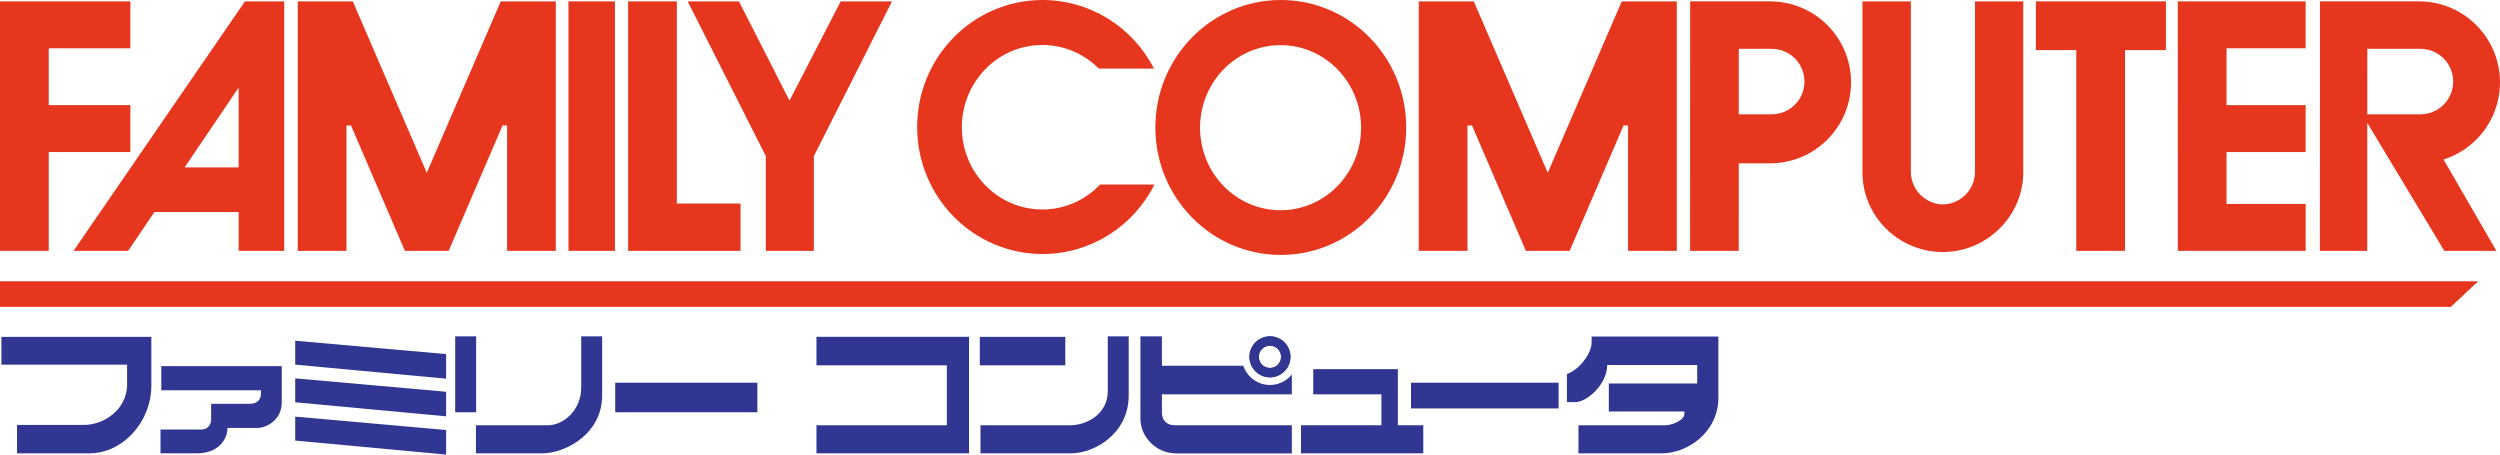
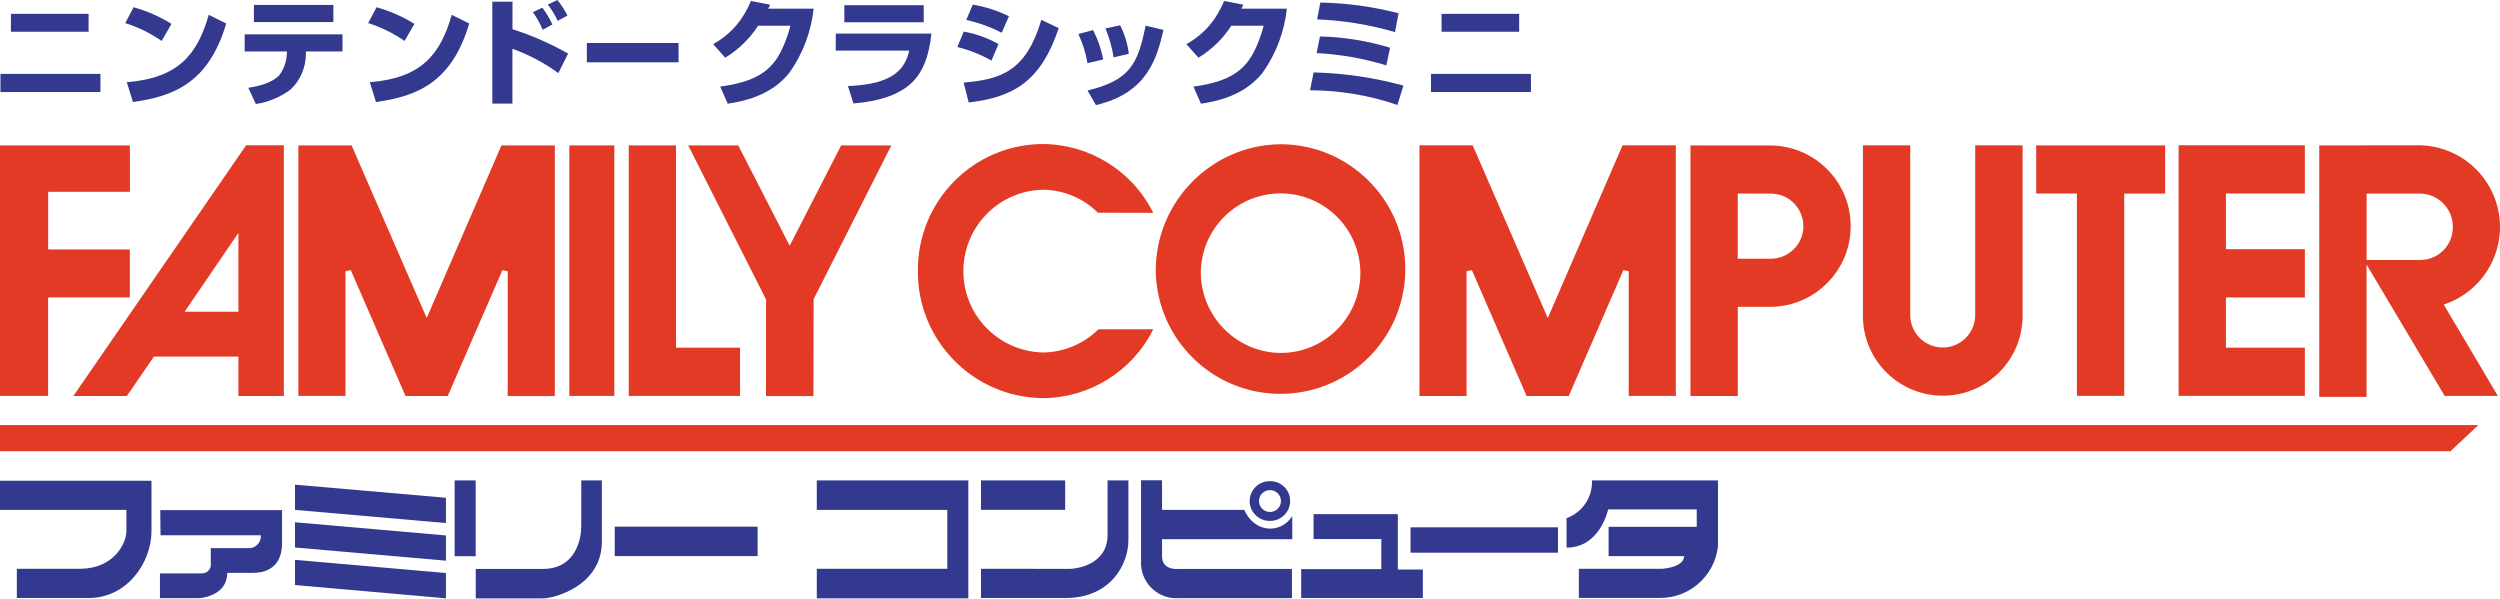
- <svg xmlns="http://www.w3.org/2000/svg" id="svg2293" version="1.1" viewBox="0 0 335.203 60.954" height="60.954mm" width="335.203mm">
-   <defs id="defs2287" />
-   <g transform="translate(48.91683,-145.66)" id="layer1">
-     <g transform="translate(-207.1619,336.1008)" id="g2248">
-       <path id="path1605" d="m 178.538,-138.726 v -6.544 h -20.103 v 3.721 h 16.852 v 2.646 c 0,3.398 -3.136,5.438 -5.761,5.438 h -8.996 v 3.807 h 9.709 c 4.488,0 8.298,-4.233 8.298,-9.068 z" style="fill:#303691;fill-opacity:1;stroke:none;stroke-width:0.265px;stroke-linecap:butt;stroke-linejoin:miter;stroke-opacity:1" />
-       <path transform="matrix(0.2645833,0,0,0.2645833,451.2572,133.9073)" d="m -957.84,-1053.219 v 12.125 l 76.467,7.113 v -12.449 z m 0,19.076 v 12.125 l 76.467,7.113 v -12.449 z m 0,19.398 v 12.125 l 76.467,7.113 v -12.447 z" style="fill:#303691;fill-opacity:1;stroke:none;stroke-width:1px;stroke-linecap:butt;stroke-linejoin:miter;stroke-opacity:1" id="path1607-6" />
-       <path id="path1667" d="m 184.642,-129.658 h -4.875 v -3.194 h 5.512 c 0.822,0 1.275,-0.654 1.275,-1.338 v -2.11 h 5.245 c 1.008,0 1.432,-0.692 1.432,-1.286 v -0.529 h -13.361 v -3.236 h 16.151 v 4.906 c 0,2.067 -1.752,3.381 -3.317,3.381 h -3.958 c 0,1.542 -1.229,3.406 -4.104,3.406 z" style="fill:#303691;fill-opacity:1;stroke:none;stroke-width:0.265;stroke-linecap:butt;stroke-linejoin:miter;stroke-miterlimit:4;stroke-dasharray:none;stroke-opacity:1" />
-       <path transform="matrix(0.2645833,0,0,0.2645833,451.2572,133.9073)" d="m -876.768,-1055.457 v 38.504 h 10.611 v -38.504 z m 63.855,0 v 25.922 c 0,11.935 -9.35,19.156 -16.811,19.156 h -36.535 v 14.227 h 33.625 c 11.631,0 30.332,-9.755 30.332,-29.398 v -29.906 z" style="fill:#303691;fill-opacity:1;stroke:none;stroke-width:1.002;stroke-linecap:round;stroke-linejoin:miter;stroke-miterlimit:4;stroke-dasharray:none" id="rect1669" />
-       <rect y="-139.127" x="240.736" height="3.963" width="19.059" id="rect1688" style="fill:#303691;fill-opacity:1;stroke:none;stroke-width:0.265;stroke-linecap:round;stroke-linejoin:miter;stroke-miterlimit:4;stroke-dasharray:none" />
-       <rect style="fill:#303691;fill-opacity:1;stroke:none;stroke-width:0.265;stroke-linecap:round;stroke-linejoin:miter;stroke-miterlimit:4;stroke-dasharray:none" id="rect1688-6" width="19.786" height="3.45" x="347.436" y="-139.127" />
-       <path transform="matrix(0.2645833,0,0,0.2645833,451.2572,133.9073)" d="m -693.688,-1055.189 v 14.455 h 66.072 v 30.355 h -66.072 v 14.227 h 66.072 11.242 v -14.227 -44.811 z" style="fill:#303691;fill-opacity:1;stroke:none;stroke-width:1.002;stroke-linecap:round;stroke-linejoin:miter;stroke-miterlimit:4;stroke-dasharray:none" id="rect1712" />
-       <path transform="matrix(0.2645833,0,0,0.2645833,451.2572,133.9073)" d="m -546.074,-1055.457 v 27.861 c 0,11.935 -11.291,17.217 -18.752,17.217 h -45.75 v 14.227 h 45.912 c 11.631,0 29.201,-9.755 29.201,-29.398 v -29.906 z m -64.844,0.299 v 14.424 h 43.328 v -14.424 z" style="fill:#303691;fill-opacity:1;stroke:none;stroke-width:1px;stroke-linecap:butt;stroke-linejoin:miter;stroke-opacity:1" id="path1706-6" />
-       <path transform="matrix(0.2645833,0,0,0.2645833,451.2572,133.9073)" d="m -529.52,-1055.457 v 41.836 c 0,8.702 7.437,17.512 18.32,17.512 h 58.412 v -14.262 h -59.391 c -4.173,0 -6.453,-2.809 -6.453,-6.375 v -9.307 h 65.844 v -10.072 c -2.626,3.248 -6.632,5.344 -11.096,5.344 -6.253,0 -11.608,-4.109 -13.52,-9.748 h -41.229 v -14.928 z m 65.637,0.012 c -5.711,-10e-5 -10.395,4.675 -10.395,10.387 3e-5,5.711 4.683,10.395 10.395,10.395 5.711,0 10.395,-4.683 10.395,-10.395 4e-5,-5.711 -4.683,-10.387 -10.395,-10.387 z m 0,4.748 c 3.146,0 5.641,2.493 5.641,5.639 0,3.146 -2.495,5.648 -5.641,5.648 -3.146,1e-4 -5.646,-2.503 -5.646,-5.648 0,-3.146 2.501,-5.639 5.646,-5.639 z" style="fill:#303691;fill-opacity:1;stroke:none;stroke-width:1.002;stroke-linecap:butt;stroke-linejoin:miter;stroke-miterlimit:4;stroke-dasharray:none;stroke-opacity:1" id="path1776" />
-       <g style="opacity:1;fill:#303691;fill-opacity:1;stroke:none" id="g1804">
-         <path id="path1806" d="m 328.521,-145.346 c -1.511,-1e-5 -2.75,1.237 -2.75,2.748 10e-6,1.511 1.239,2.75 2.75,2.75 1.511,0 2.75,-1.239 2.75,-2.75 10e-6,-1.511 -1.239,-2.748 -2.75,-2.748 z m 0,1.256 c 0.832,0 1.492,0.66 1.492,1.492 0,0.832 -0.66,1.494 -1.492,1.494 -0.832,1e-5 -1.494,-0.662 -1.494,-1.494 0,-0.832 0.662,-1.492 1.494,-1.492 z" style="color:#000000;font-style:normal;font-variant:normal;font-weight:normal;font-stretch:normal;font-size:medium;line-height:normal;font-family:sans-serif;font-variant-ligatures:normal;font-variant-position:normal;font-variant-caps:normal;font-variant-numeric:normal;font-variant-alternates:normal;font-variant-east-asian:normal;font-feature-settings:normal;font-variation-settings:normal;text-indent:0;text-align:start;text-decoration:none;text-decoration-line:none;text-decoration-style:solid;text-decoration-color:#000000;letter-spacing:normal;word-spacing:normal;text-transform:none;writing-mode:lr-tb;direction:ltr;text-orientation:mixed;dominant-baseline:auto;baseline-shift:baseline;text-anchor:start;white-space:normal;shape-padding:0;shape-margin:0;inline-size:0;clip-rule:nonzero;display:inline;overflow:visible;visibility:visible;isolation:auto;mix-blend-mode:normal;color-interpolation:sRGB;color-interpolation-filters:linearRGB;solid-color:#000000;solid-opacity:1;vector-effect:none;fill:#303691;fill-opacity:1;fill-rule:nonzero;stroke:none;stroke-width:2.056;stroke-linecap:round;stroke-linejoin:miter;stroke-miterlimit:4;stroke-dasharray:none;stroke-dashoffset:0;stroke-opacity:1;color-rendering:auto;image-rendering:auto;shape-rendering:auto;text-rendering:auto;enable-background:accumulate;stop-color:#000000;stop-opacity:1" />
-       </g>
-       <path transform="matrix(0.2645833,0,0,0.2645833,451.2572,133.9073)" d="m -441.928,-1038.814 v 12.762 h 34.521 v 15.674 h -40.74 v 14.227 h 61.965 v -14.227 h -12.879 v -28.436 z" style="fill:#303691;fill-opacity:1;stroke:none;stroke-width:1.002;stroke-linecap:round;stroke-linejoin:miter;stroke-miterlimit:4;stroke-dasharray:none" id="rect1813" />
-       <path id="path1834" d="m 368.342,-140.287 v 3.764 h 1.112 c 1.558,0 4.287,-2.369 4.287,-4.979 h 12.066 l -10e-6,2.48 h -11.849 v 3.747 h 10.128 v 0.347 c 0,0.785 -1.545,1.506 -2.588,1.506 H 369.888 v 3.764 h 11.17 c 3.437,0 7.591,-2.797 7.591,-7.489 v -8.17 h -16.996 v 0.795 c 0,1.357 -1.496,3.578 -3.312,4.234 z" style="fill:#303691;fill-opacity:1;stroke:none;stroke-width:0.265px;stroke-linecap:butt;stroke-linejoin:miter;stroke-opacity:1" />
-       <path transform="matrix(0.2645833,0,0,0.2645833,451.2572,133.9073)" d="m -1107.447,-1225.189 v 23.777 28.807 23.777 50.068 h 24.691 v -50.068 h 41.379 v -23.777 h -41.379 v -28.807 h 41.379 v -23.777 h -41.379 z" style="fill:#e6361e;fill-opacity:1;stroke:none;stroke-width:1.002;stroke-linecap:round;stroke-linejoin:miter;stroke-miterlimit:4;stroke-dasharray:none" id="rect1840" />
-       <path transform="matrix(0.2645833,0,0,0.2645833,451.2572,133.9073)" d="m -983.307,-1225.189 -86.875,126.43 h 27.662 l 13.307,-19.662 h 42.707 v 19.662 h 23.09 v -126.43 z m -3.199,43.668 v 40.467 h -27.389 z" style="fill:#e6361e;fill-opacity:1;stroke:none;stroke-width:1px;stroke-linecap:butt;stroke-linejoin:miter;stroke-opacity:1" id="path1859" />
-       <path style="fill:#e6361e;fill-opacity:1;stroke:none;stroke-width:0.265px;stroke-linecap:butt;stroke-linejoin:miter;stroke-opacity:1" d="m 225.388,-190.257 h 7.38 v 33.451 h -6.533 v -16.816 h -0.605 l -7.228,16.816 h -2.934 -2.934 l -7.228,-16.816 h -0.605 v 16.816 h -6.533 v -33.451 h 7.38 l 9.92,22.986 z" id="path1894-2" />
-       <path d="m 234.466,-190.257 h 6.233 v 33.451 h -6.233 z" style="fill:#e6361e;fill-opacity:1;stroke:none;stroke-width:0.265;stroke-linecap:round;stroke-linejoin:miter;stroke-miterlimit:4;stroke-dasharray:none" id="rect1840-6" />
-       <path transform="matrix(0.2645833,0,0,0.2645833,451.2572,133.9073)" d="m -789.139,-1225.189 v 102.457 23.973 h 24.691 32.287 v -23.973 h -32.287 v -102.457 z" style="fill:#e6361e;fill-opacity:1;stroke:none;stroke-width:1.002;stroke-linecap:round;stroke-linejoin:miter;stroke-miterlimit:4;stroke-dasharray:none" id="rect1840-0" />
-       <path id="path1942" d="m 260.927,-156.806 v -12.703 l -10.478,-20.748 h 6.878 l 6.775,13.308 6.866,-13.308 h 6.878 l -10.478,20.748 v 12.703 h -3.175 z" style="fill:#e6361e;fill-opacity:1;stroke:none;stroke-width:0.265px;stroke-linecap:butt;stroke-linejoin:miter;stroke-opacity:1" />
-       <path id="path1894-2-6" d="m 375.692,-190.257 h 7.38 v 33.451 h -6.533 v -16.816 h -0.605 l -7.228,16.816 h -2.934 -2.934 l -7.228,-16.816 h -0.605 v 16.816 h -6.533 v -33.451 h 7.38 l 9.92,22.986 z" style="fill:#e6361e;fill-opacity:1;stroke:none;stroke-width:0.265px;stroke-linecap:butt;stroke-linejoin:miter;stroke-opacity:1" />
-       <path transform="matrix(0.2645833,0,0,0.2645833,451.2572,133.9073)" d="m -458.389,-1225.883 a 63.565,64.594 0 0 0 -63.564,64.594 63.565,64.594 0 0 0 63.564,64.594 63.565,64.594 0 0 0 63.566,-64.594 63.565,64.594 0 0 0 -63.566,-64.594 z m -0.158,22.875 a 40.806,41.835 0 0 1 0.045,0 40.806,41.835 0 0 1 40.805,41.834 40.806,41.835 0 0 1 -40.805,41.834 40.806,41.835 0 0 1 -40.807,-41.834 40.806,41.835 0 0 1 40.762,-41.834 z" style="fill:#e6361e;fill-opacity:1;stroke:none;stroke-width:0.985;stroke-linecap:round;stroke-linejoin:miter;stroke-miterlimit:4;stroke-dasharray:none" id="path1980" />
-       <path transform="matrix(0.2645833,0,0,0.2645833,451.2572,133.9073)" d="m -579.102,-1225.883 a 63.566,64.366 0 0 0 -63.564,64.365 63.566,64.366 0 0 0 63.564,64.365 63.566,64.366 0 0 0 56.674,-35.215 h -27.51 a 40.806,41.687 0 0 1 -29.277,12.65 40.806,41.687 0 0 1 -40.807,-41.685 40.806,41.687 0 0 1 40.762,-41.688 40.806,41.687 0 0 1 0.045,0 40.806,41.687 0 0 1 28.611,11.967 h 27.945 a 63.566,64.366 0 0 0 -56.443,-34.76 z" style="fill:#e6361e;fill-opacity:1;stroke:none;stroke-width:0.983;stroke-linecap:round;stroke-linejoin:miter;stroke-miterlimit:4;stroke-dasharray:none" id="path1980-2" />
-       <path transform="matrix(0.2645833,0,0,0.2645833,451.2572,133.9073)" d="m -210.443,-1225.193 h -40.49 l -0.041,126.43 h 24.65 l 0.014,-44.338 h 15.867 a 41.048,41.048 0 0 0 35.547,-20.523 41.048,41.048 0 0 0 0,-41.049 41.048,41.048 0 0 0 -35.547,-20.523 z m 0.848,24.051 c 5.929,0 11.407,3.164 14.371,8.299 2.964,5.135 2.964,11.461 0,16.596 -2.964,5.135 -8.442,8.297 -14.371,8.297 h -16.707 l 0.012,-33.188 z" style="fill:#e6361e;fill-opacity:1;stroke:none;stroke-width:1.002;stroke-linecap:round;stroke-linejoin:miter;stroke-miterlimit:4;stroke-dasharray:none" id="rect2037" />
-       <path transform="matrix(0.2645833,0,0,0.2645833,451.2572,133.9073)" d="m 118.414,-1225.197 v 0 H 68.223 l -0.041,126.43 h 24.004 v -64.869 l 12.357,20.531 26.686,44.338 h 26.391 l -26.674,-46.117 -0.145,-0.154 c 9.631,-3.051 17.962,-9.586 23.16,-18.59 7.333,-12.7 7.333,-28.348 0,-41.049 -7.332,-12.7 -20.883,-20.523 -35.547,-20.523 z m 0.75,24.055 c 5.929,0 11.407,3.164 14.371,8.299 2.964,5.135 2.964,11.461 0,16.596 -2.964,5.135 -8.442,8.297 -14.371,8.297 H 92.207 l 0.012,-33.188 z" style="fill:#e6361e;fill-opacity:1;stroke:none;stroke-width:1.002;stroke-linecap:round;stroke-linejoin:miter;stroke-miterlimit:4;stroke-dasharray:none" id="rect2037-4" />
-       <path d="m 416.642,-163.619 c 1.354,0.782 2.871,0.782 4.226,0 1.354,-0.782 2.188,-2.227 2.188,-3.79 v -22.848 h 6.47 v 22.917 c 0,3.843 -2.091,7.331 -5.419,9.252 -3.328,1.922 -7.429,1.922 -10.758,0 -3.328,-1.922 -5.386,-5.409 -5.386,-9.252 v -22.917 h 6.49 v 22.848 c 0,1.564 0.834,3.009 2.188,3.79 z" style="fill:#e6361e;fill-opacity:1;stroke:none;stroke-width:0.265;stroke-linecap:round;stroke-linejoin:miter;stroke-miterlimit:4;stroke-dasharray:none" id="path2125-4" />
-       <path transform="matrix(0.2645833,0,0,0.2645833,451.2572,133.9073)" d="m -75.73,-1225.189 v 24.692 h 20.463 v 101.738 h 24.691 v -101.738 h 20.746 v -24.692 H -30.576 -55.268 Z" style="fill:#e6361e;fill-opacity:1;stroke:none;stroke-width:1.002;stroke-linecap:round;stroke-linejoin:miter;stroke-miterlimit:4;stroke-dasharray:none" id="rect2163" />
-       <path transform="matrix(0.2645833,0,0,0.2645833,451.2572,133.9073)" d="m -3.824,-1225.193 v 23.779 h 0.006 v 28.811 h -0.006 v 23.779 h 0.006 v 26.283 23.781 H 20.873 60.969 v -23.781 H 20.873 v -26.283 h 40.092 v -23.779 H 20.873 v -28.811 h 40.092 v -23.779 z" style="fill:#e6361e;fill-opacity:1;stroke:none;stroke-width:1.002;stroke-linecap:round;stroke-linejoin:miter;stroke-miterlimit:4;stroke-dasharray:none" id="rect1840-7" />
-       <path d="M 158.245,-152.728 H 490.519 l -3.657,3.43 H 158.245 Z" style="fill:#e6361e;fill-opacity:1;stroke:none;stroke-width:0.265;stroke-linecap:round;stroke-linejoin:miter;stroke-miterlimit:4;stroke-dasharray:none" id="rect2217" />
-     </g>
+ <svg xmlns="http://www.w3.org/2000/svg" width="993.825mm" height="237.887mm" viewBox="0 0 993.825 237.887" version="1.1" id="svg1">
+   <defs id="defs1" />
+   <g id="g139" transform="matrix(0.2645833,0,0,0.2645833,-10.39812,-11.03313)" style="display:inline">
+     <polygon class="st2" points="3762.9,680.4 3721.2,719.6 39.3,719.6 39.3,680.4 " id="polygon135" style="fill:#e33a25" />
+     <path class="st2" d="m 1418.4,448.7 c -0.9,104.4 83,190 187.5,191.2 69.9,-0.3 133.8,-39.7 165.4,-102 l 0.8,-1.5 h -82.4 c -22.4,22.2 -52.4,34.7 -83.9,34.9 -67.6,-1.9 -120.9,-57.9 -119,-125.5 1.7,-65.1 54.2,-117.5 119,-119 31.1,0.1 60.9,12.4 83,34.5 l 83.3,0.2 -0.8,-1.5 c -31.6,-62.3 -95.6,-101.6 -165.4,-101.9 -104.6,0.6 -188.3,86 -187.5,190.6 z m 357.4,1 c 2.1,103.5 87.5,185.8 191.2,183.7 103.5,-2.1 185.8,-87.5 183.7,-191.2 -2.1,-102 -85.4,-183.7 -187.4,-183.8 -104.5,1.2 -188.2,86.8 -187.5,191.3 z m 67.7,0 c 1.4,-66.2 56.1,-118.7 122.3,-117.4 66.2,1.4 118.7,56.1 117.4,122.3 -1.4,65.2 -54.5,117.4 -119.8,117.4 -66.8,-0.7 -120.5,-55.5 -119.9,-122.3 z M 3501.5,260 h -188.9 v 376.5 h 189.7 v -72.4 h -118.6 v -75.5 h 118.6 v -72.5 h -118.6 v -83.6 h 118.6 V 260 h -1.1 z M 464.9,260 H 409.1 L 149.5,636.7 h 80.4 c 0,0 40.1,-58.4 40.6,-59.2 h 127 v 59.2 h 68.3 V 260 Z M 321.1,503.6 397.5,391.7 v 118.4 h -80.8 c 1.3,-2 4.4,-6.5 4.4,-6.5 z M 2556.4,260.1 h -79.3 c 0,0 -110.6,255.5 -112.3,259.5 C 2362.9,515.4 2252,260.1 2252,260.1 h -80 v 376.6 h 70.8 V 449.3 c 1.2,-0.3 6.8,-1.5 7.9,-1.9 l 82.3,189.3 h 63.3 c 0,0 81.5,-187.7 82.1,-189.2 1.2,0.2 6.8,1.5 8,1.7 v 187.4 h 70.8 V 260.1 Z m 520.9,0 H 3007 v 254.2 c 0.4,26.9 -21.2,49.1 -48.1,49.5 -26.9,0.4 -49.1,-21.2 -49.5,-48.1 0,-0.4 0,-1 0,-1.4 V 260.1 h -71.1 v 254.2 c -1.1,66.3 51.8,120.8 118,121.9 66.3,1.1 120.8,-51.8 121.9,-118 0,-1.3 0,-2.6 0,-3.8 V 260.2 Z m 447.7,0.1 h -1.1 V 638 H 3595 V 439.2 c 3.5,6 117.4,197.4 117.4,197.4 h 79.9 c 0,0 -80.1,-135.1 -81.3,-137.3 1.5,-0.5 4.7,-1.7 4.7,-1.7 63.5,-23.7 95.7,-94.4 72,-157.8 -17.4,-46.7 -61.3,-78.2 -111.2,-79.8 z m 151.7,72.4 c 26.8,1 48.1,23.1 47.9,50 0.4,26.9 -21,49.2 -47.9,49.7 h -81.6 V 332.6 Z M 2580.2,260.2 h -1 v 376.5 h 71.1 v -134 h 50.7 c 67,-1.3 120.1,-56.5 118.9,-123.5 C 2818.7,314 2766,261.5 2701,260.3 Z m 120.7,72.4 c 27,0.5 48.4,22.9 47.9,49.9 -0.5,26.2 -21.8,47.4 -47.9,47.9 h -50.7 v -97.9 z m 590.7,-72.4 h -193 v 72.3 h 61.2 v 304 h 71.1 V 332.6 h 61.5 v -72.3 z m -1914.9,0 h -73.6 c 0,0 -75.5,147.4 -77.3,150.7 -1.7,-3.3 -77.3,-150.7 -77.3,-150.7 h -75.2 l 117,231.5 -0.1,145.1 h 71.3 l 0.2,-145.5 c 0.1,0 116,-229.5 116,-229.5 l 0.8,-1.5 z m -322.7,0 h -70 v 376.4 h 167.2 V 564.1 H 1055 V 260.2 Z m -92.6,0 h -66.7 v 376.4 h 67.6 V 260.2 Z m -89.3,0 h -79.4 c 0,0 -110.6,255.3 -112.3,259.3 L 567.6,260.2 h -80 v 376.4 h 70.8 V 449.2 c 1.2,-0.2 6.8,-1.5 7.9,-1.7 0.7,1.5 82.3,189.2 82.3,189.2 H 712 l 82.2,-189.2 c 1.2,0.3 6.8,1.5 7.9,1.9 v 187.4 h 70.8 V 260.2 Z m -638.6,0 H 39.3 v 376.4 h 72.3 V 488.5 h 122.8 v -72 H 111.7 v -86.6 h 122.8 v -69.3 z" id="path136" style="fill:#e33a25" />
+   </g>
+   <g id="g2" style="display:inline" transform="matrix(0.2645833,0,0,0.2645833,-10.39812,-11.03313)">
+     <path class="st1" d="m 2393,820.2 v 44.3 c 50.6,0 62.5,-57.4 62.5,-57.4 h 133.1 v 26.1 h -132.4 v 44.1 h 113.4 c 0,17 -32.8,19 -32.8,19 h -125.3 v 43.8 H 2532 c 45.1,0.9 83.4,-32.7 88.5,-77.4 v -99.2 h -189.3 c 1.1,25.2 -14.5,48.2 -38.2,56.7 z" id="path130" style="fill:#32398f" />
+     <rect x="2158.6" y="834" class="st1" width="221.5" height="38.1" id="rect129" style="fill:#32398f" />
+     <polygon class="st1" points="2139.5,897.4 2177.1,897.4 2177.1,940.2 1994.3,940.2 1994.3,896.8 2114.7,896.8 2114.7,851.6 2012.9,851.6 2012.9,814.2 2139.5,814.2 " id="polygon128" style="fill:#32398f" />
+     <path class="st1" d="m 1948.5,764.7 c -0.3,0 -0.8,0 -1.1,0 h -0.2 c -0.3,0 -0.8,0 -1.1,0 -16.4,0.3 -29.5,14 -29.2,30.4 0.3,16.4 14,29.5 30.3,29.2 h 0.2 c 16.3,0.2 30,-12.8 30.3,-29.2 0.4,-16.5 -12.7,-30.2 -29.2,-30.4 z m -1,46.2 h -0.2 c -9.1,0 -16.4,-7.4 -16.4,-16.4 0,-9.1 7.4,-16.4 16.4,-16.4 h 0.2 c 9.1,0 16.4,7.4 16.4,16.4 0,9 -7.3,16.4 -16.4,16.4 z" id="path137" style="fill:#32398f" />
+     <path class="st1" d="m 1753.6,763.3 h 31.6 v 44.5 h 123.5 c 16.3,36.1 55.8,35.6 72.2,9.3 v 34.7 h -195.7 v 25.7 c 0,22.2 25.2,19 25.2,19 h 170 v 43.9 h -169.9 c -29.3,2.1 -54.8,-20.1 -56.8,-49.5 V 763.3 Z" id="path127" style="fill:#32398f" />
+     <path class="st1" d="m 1513.2,896.3 v 43.9 h 127 c 67.6,0 94.5,-50.3 94.5,-86.9 v -89.8 h -31.3 v 81.9 c 0,45 -47.1,51 -56.9,51 -0.1,-0.1 -133.3,-0.1 -133.3,-0.1 z" id="path126" style="fill:#32398f" />
+     <rect x="1513.2" y="763.5" class="st1" width="126.5" height="44.2" id="rect125" style="fill:#32398f" />
+     <polygon class="st1" points="1462.6,807.8 1266.5,807.8 1266.5,763.5 1494.2,763.5 1494.2,940.7 1266.5,940.7 1266.5,896.3 1462.6,896.3 " id="polygon124" style="fill:#32398f" />
+     <rect x="962.9" y="833" class="st1" width="214.7" height="44.2" id="rect123" style="fill:#32398f" />
+     <path class="st1" d="m 912.7,763.5 h 30.9 v 92.1 c 0,66.2 -71.6,85.2 -88.7,85.2 H 754.1 v -44.3 h 101.1 c 51.1,0 57.4,-48.7 57.4,-63 z" id="path122" style="fill:#32398f" />
+     <rect x="722.4" y="763.5" class="st1" width="31.6" height="113.9" id="rect121" style="fill:#32398f" />
+     <polygon class="st1" points="482.5,882.9 482.5,920.7 709.3,940.7 709.3,902.7 " id="polygon133" style="fill:#32398f" />
+     <polygon class="st1" points="482.5,826.4 482.5,864.3 709.3,884.1 709.3,846.2 " id="polygon132" style="fill:#32398f" />
+     <polygon class="st1" points="482.5,769.9 482.5,807.8 709.3,827.6 709.3,789.6 " id="polygon131" style="fill:#32398f" />
+     <path class="st1" d="m 280.1,808.2 h 183 v 49.5 c 0,41.8 -31.6,44.7 -43.9,44.7 h -38.5 c 0,36.7 -44.2,38.4 -44.2,38 H 279.6 V 903.2 H 343 c 7.3,0 13.1,-5.9 13.1,-13.2 0,-0.5 0,-1 -0.1,-1.5 v -23.2 h 57.6 c 10,-0.2 18,-8.5 17.7,-18.5 0,-0.3 0,-0.5 0,-0.9 H 280.5 Z" id="path120" style="fill:#32398f" />
+     <path class="st1" d="m 39.3,764 h 227.6 v 75.4 c 0,48.7 -37.6,100.8 -94,100.8 H 64.6 v -43.9 h 94.9 c 49.5,0 69.7,-36.8 69.7,-57 V 807.8 H 39.3 Z" id="path119" style="fill:#32398f" />
+   </g>
+   <g id="g153" transform="matrix(0.2645833,0,0,0.2645833,-10.39812,-11.03313)">
+     <path class="st1" d="M 2339.5,152.7 V 180 H 2189.3 V 152.7 Z M 2321.8,62.5 V 89.4 H 2205.2 V 62.5 Z" id="path151" style="fill:#32398f" />
+     <path class="st1" d="m 2138.9,199.4 c -42.2,-14.5 -86.5,-21.9 -131.3,-22.1 l 5.4,-26.8 c 45.7,1.1 91,7.8 134.9,19.8 z m -16.7,-59.5 c -34,-10.4 -69.2,-16.6 -104.7,-18.4 l 5,-25 c 35.7,0.8 71.2,6.5 105.4,16.9 z M 2135.3,90 C 2097.2,78.8 2057.8,72.4 2018.2,70.8 l 4.9,-25.3 c 39.6,0.8 79.2,6.2 117.5,16.1 z" id="path150" style="fill:#32398f" />
+     <path class="st1" d="m 1972.8,54.7 c -3.8,34.7 -16.2,67.7 -36.3,96.1 -27.5,35 -70.7,43.5 -92.8,46.7 l -11.3,-25.7 c 65.6,-8.7 85,-32 99.7,-72.8 3.1,-8.1 4.5,-14.1 5.8,-18.6 h -48.6 c -12.6,19.5 -29.5,35.9 -49.4,48 L 1821.8,108 c 13.1,-7.2 24.9,-16.8 34.7,-28.1 9.2,-11 16.5,-23.3 22,-36.7 l 29,5.6 c -1.2,2.5 -1.4,2.6 -3.1,5.9 z" id="path149" style="fill:#32398f" />
+     <path class="st1" d="m 1673.2,136.6 c -2.5,-15.2 -7.2,-29.9 -13.7,-43.8 l 22.1,-5.9 c 7.2,13.9 12.3,28.8 15.3,44.1 z m 0.1,41.1 c 63.3,-15.3 75.8,-39.6 87.2,-97.4 l 26.9,6.3 c -9.5,40.3 -22.8,94.7 -101.5,113 z m 39.2,-49.8 c -2.3,-15 -6.5,-29.5 -12.3,-43.5 l 22.1,-4.7 c 6.9,13.5 11.2,28 13,42.8 z" id="path148" style="fill:#32398f" />
+     <path class="st1" d="m 1529,132.7 c -16.1,-9 -33.4,-15.9 -51.3,-20.4 l 9.6,-23.2 c 18.3,3.4 35.9,9.6 52.2,18.8 z m -41.9,33.1 c 56,-4.9 93.7,-16.5 116.8,-94.3 L 1630,84 c -27.5,82.1 -69.9,103.8 -135.2,111.7 z m 57.3,-74.9 c -16.9,-8.7 -34.8,-15.1 -53.3,-19.2 l 9.8,-23.1 c 18.8,3.2 37.1,9.1 54.3,17.5 z" id="path147" style="fill:#32398f" />
+     <path class="st1" d="m 1438.7,92.2 c -3.1,29.9 -11.4,60.2 -35,78.6 -18.4,14.5 -45.3,23.4 -82.1,26.3 l -8.3,-26.1 c 69.6,-2.6 85.8,-26.6 92.2,-53.3 H 1295 V 92.2 Z M 1427.2,49.5 V 75.2 H 1307.9 V 49.5 Z" id="path146" style="fill:#32398f" />
+     <path class="st1" d="m 1261.8,54.7 c -3.8,34.7 -16.2,67.7 -36.3,96.1 -27.5,35 -70.7,43.5 -92.8,46.7 l -11.3,-25.7 c 65.6,-8.7 85,-32 99.7,-72.8 3.1,-8.1 4.5,-14.1 5.8,-18.6 h -48.6 c -12.6,19.5 -29.5,35.9 -49.4,48 L 1110.8,108 c 13.1,-7.2 24.9,-16.8 34.7,-28.1 9.2,-11 16.5,-23.3 22,-36.7 l 29,5.6 c -1.2,2.5 -1.4,2.6 -3.1,5.9 z" id="path145" style="fill:#32398f" />
+     <rect x="921" y="106.3" class="st1" width="137.8" height="29" id="rect144" style="fill:#32398f" />
+     <path class="st1" d="m 809.3,44.2 v 41.4 c 29,9.2 57,21.6 83.6,36.6 l -14.7,29.3 C 857,136.1 833.8,123.8 809.2,115 v 82.4 H 779 V 44.2 Z m 45.4,42.2 C 850.8,77.1 845.8,68.2 840,60 l 14.2,-6.8 c 5.9,7.9 11,16.4 15.1,25.3 z M 877.2,73 c -3.9,-8.7 -9,-16.9 -14.8,-24.4 l 14.4,-6.9 c 5.9,7.3 11,15.1 15.1,23.4 z" id="path143" style="fill:#32398f" />
+     <path class="st1" d="M 647.1,103.2 C 630.3,91.6 611.8,82.5 592.5,76.4 L 605,52.6 c 20.1,5.6 39.3,14 57,25 z m -52.2,62 C 672.3,159.1 701.1,123.6 718,64 l 26.3,13 c -26.4,89 -78.4,109.3 -140.1,118 z" id="path142" style="fill:#32398f" />
+     <path class="st1" d="M 553.9,93.3 V 119 h -54.8 l -0.2,2.8 c 0.2,20.6 -8,40.3 -23,54.4 -15.3,11.4 -33.3,18.9 -52.2,21.8 l -11.4,-24.4 c 10,-1.6 33.9,-5.3 46.9,-19.2 6.9,-9.4 10.7,-20.7 11.1,-32.3 l 0.2,-3.1 H 406.9 V 93.3 c -0.1,0 147,0 147,0 z M 540.2,49.1 V 74.9 H 420.8 V 49.1 Z" id="path141" style="fill:#32398f" />
+     <path class="st1" d="M 282.1,103.2 C 265.4,91.6 246.9,82.5 227.5,76.4 L 240,52.6 c 20.1,5.6 39.3,14 57,25 z m -52.3,62 C 307.2,159.1 336,123.6 352.9,64 l 26.3,13 c -26.4,89 -78.4,109.3 -140.1,118 z" id="path140" style="fill:#32398f" />
+     <path class="st1" d="M 190.2,152.7 V 180 H 40 V 152.7 Z M 172.4,62.5 V 89.4 H 55.7 V 62.5 Z" id="path139" style="fill:#32398f" />
  </g>
</svg>
